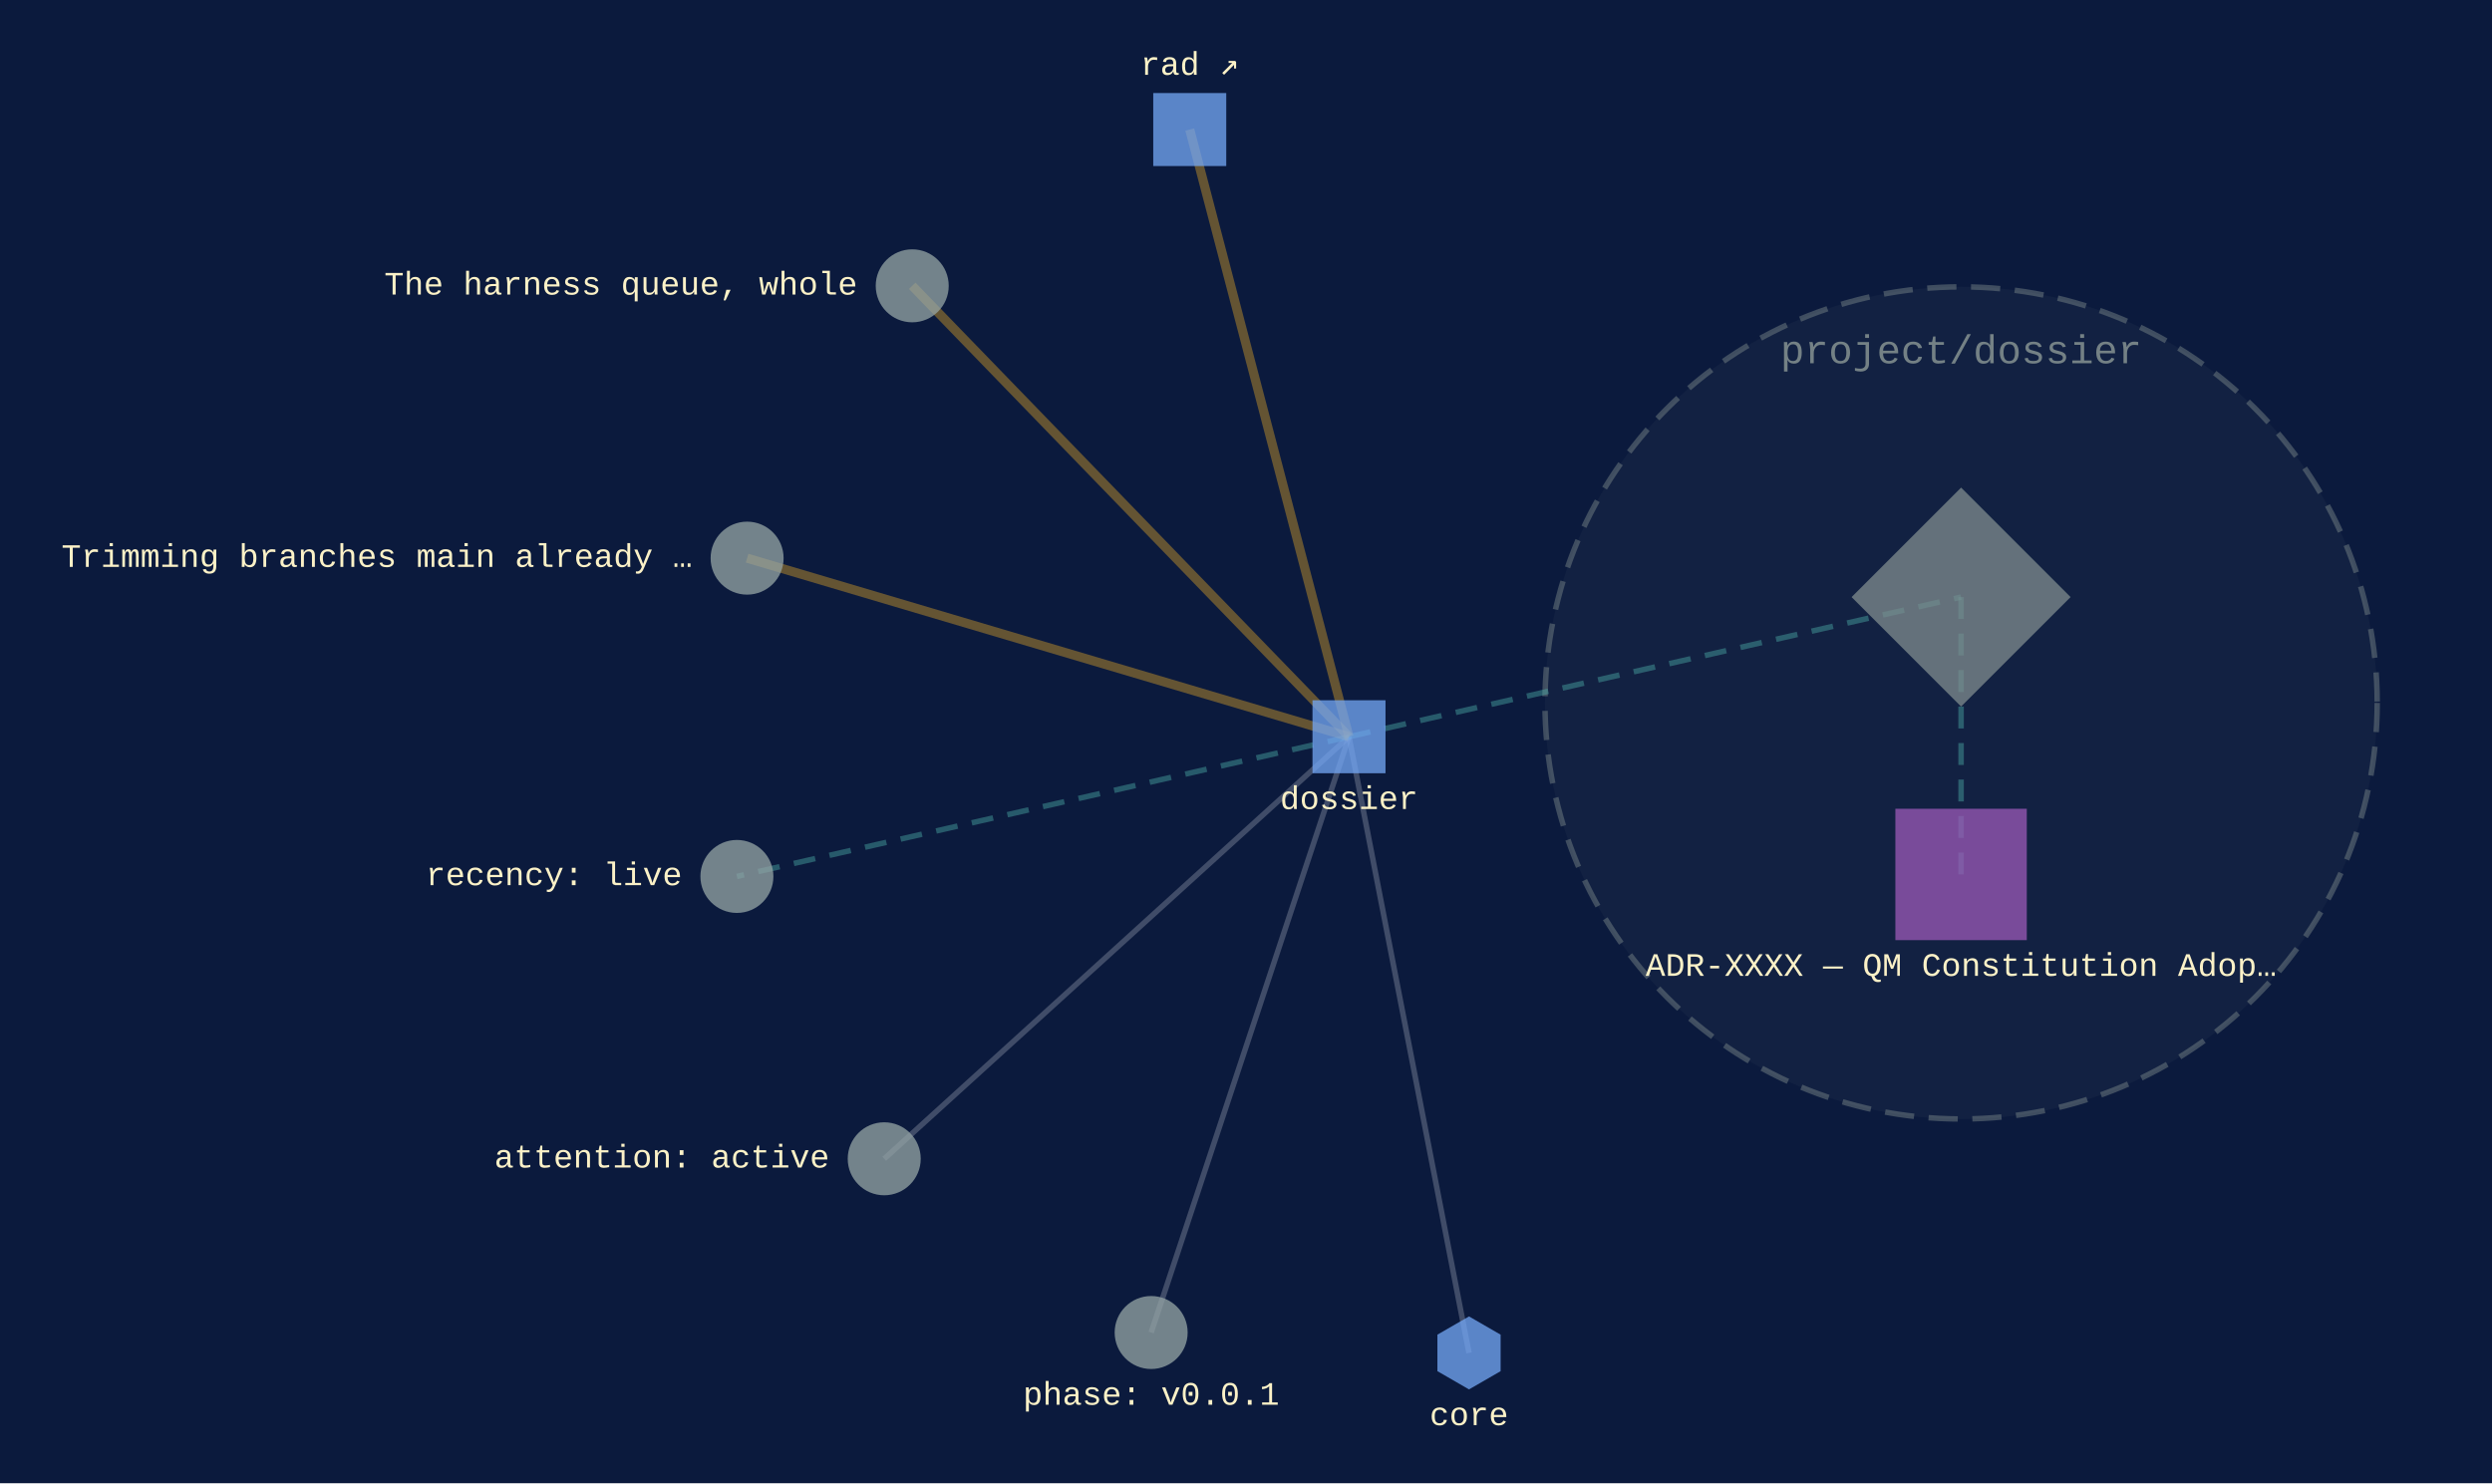
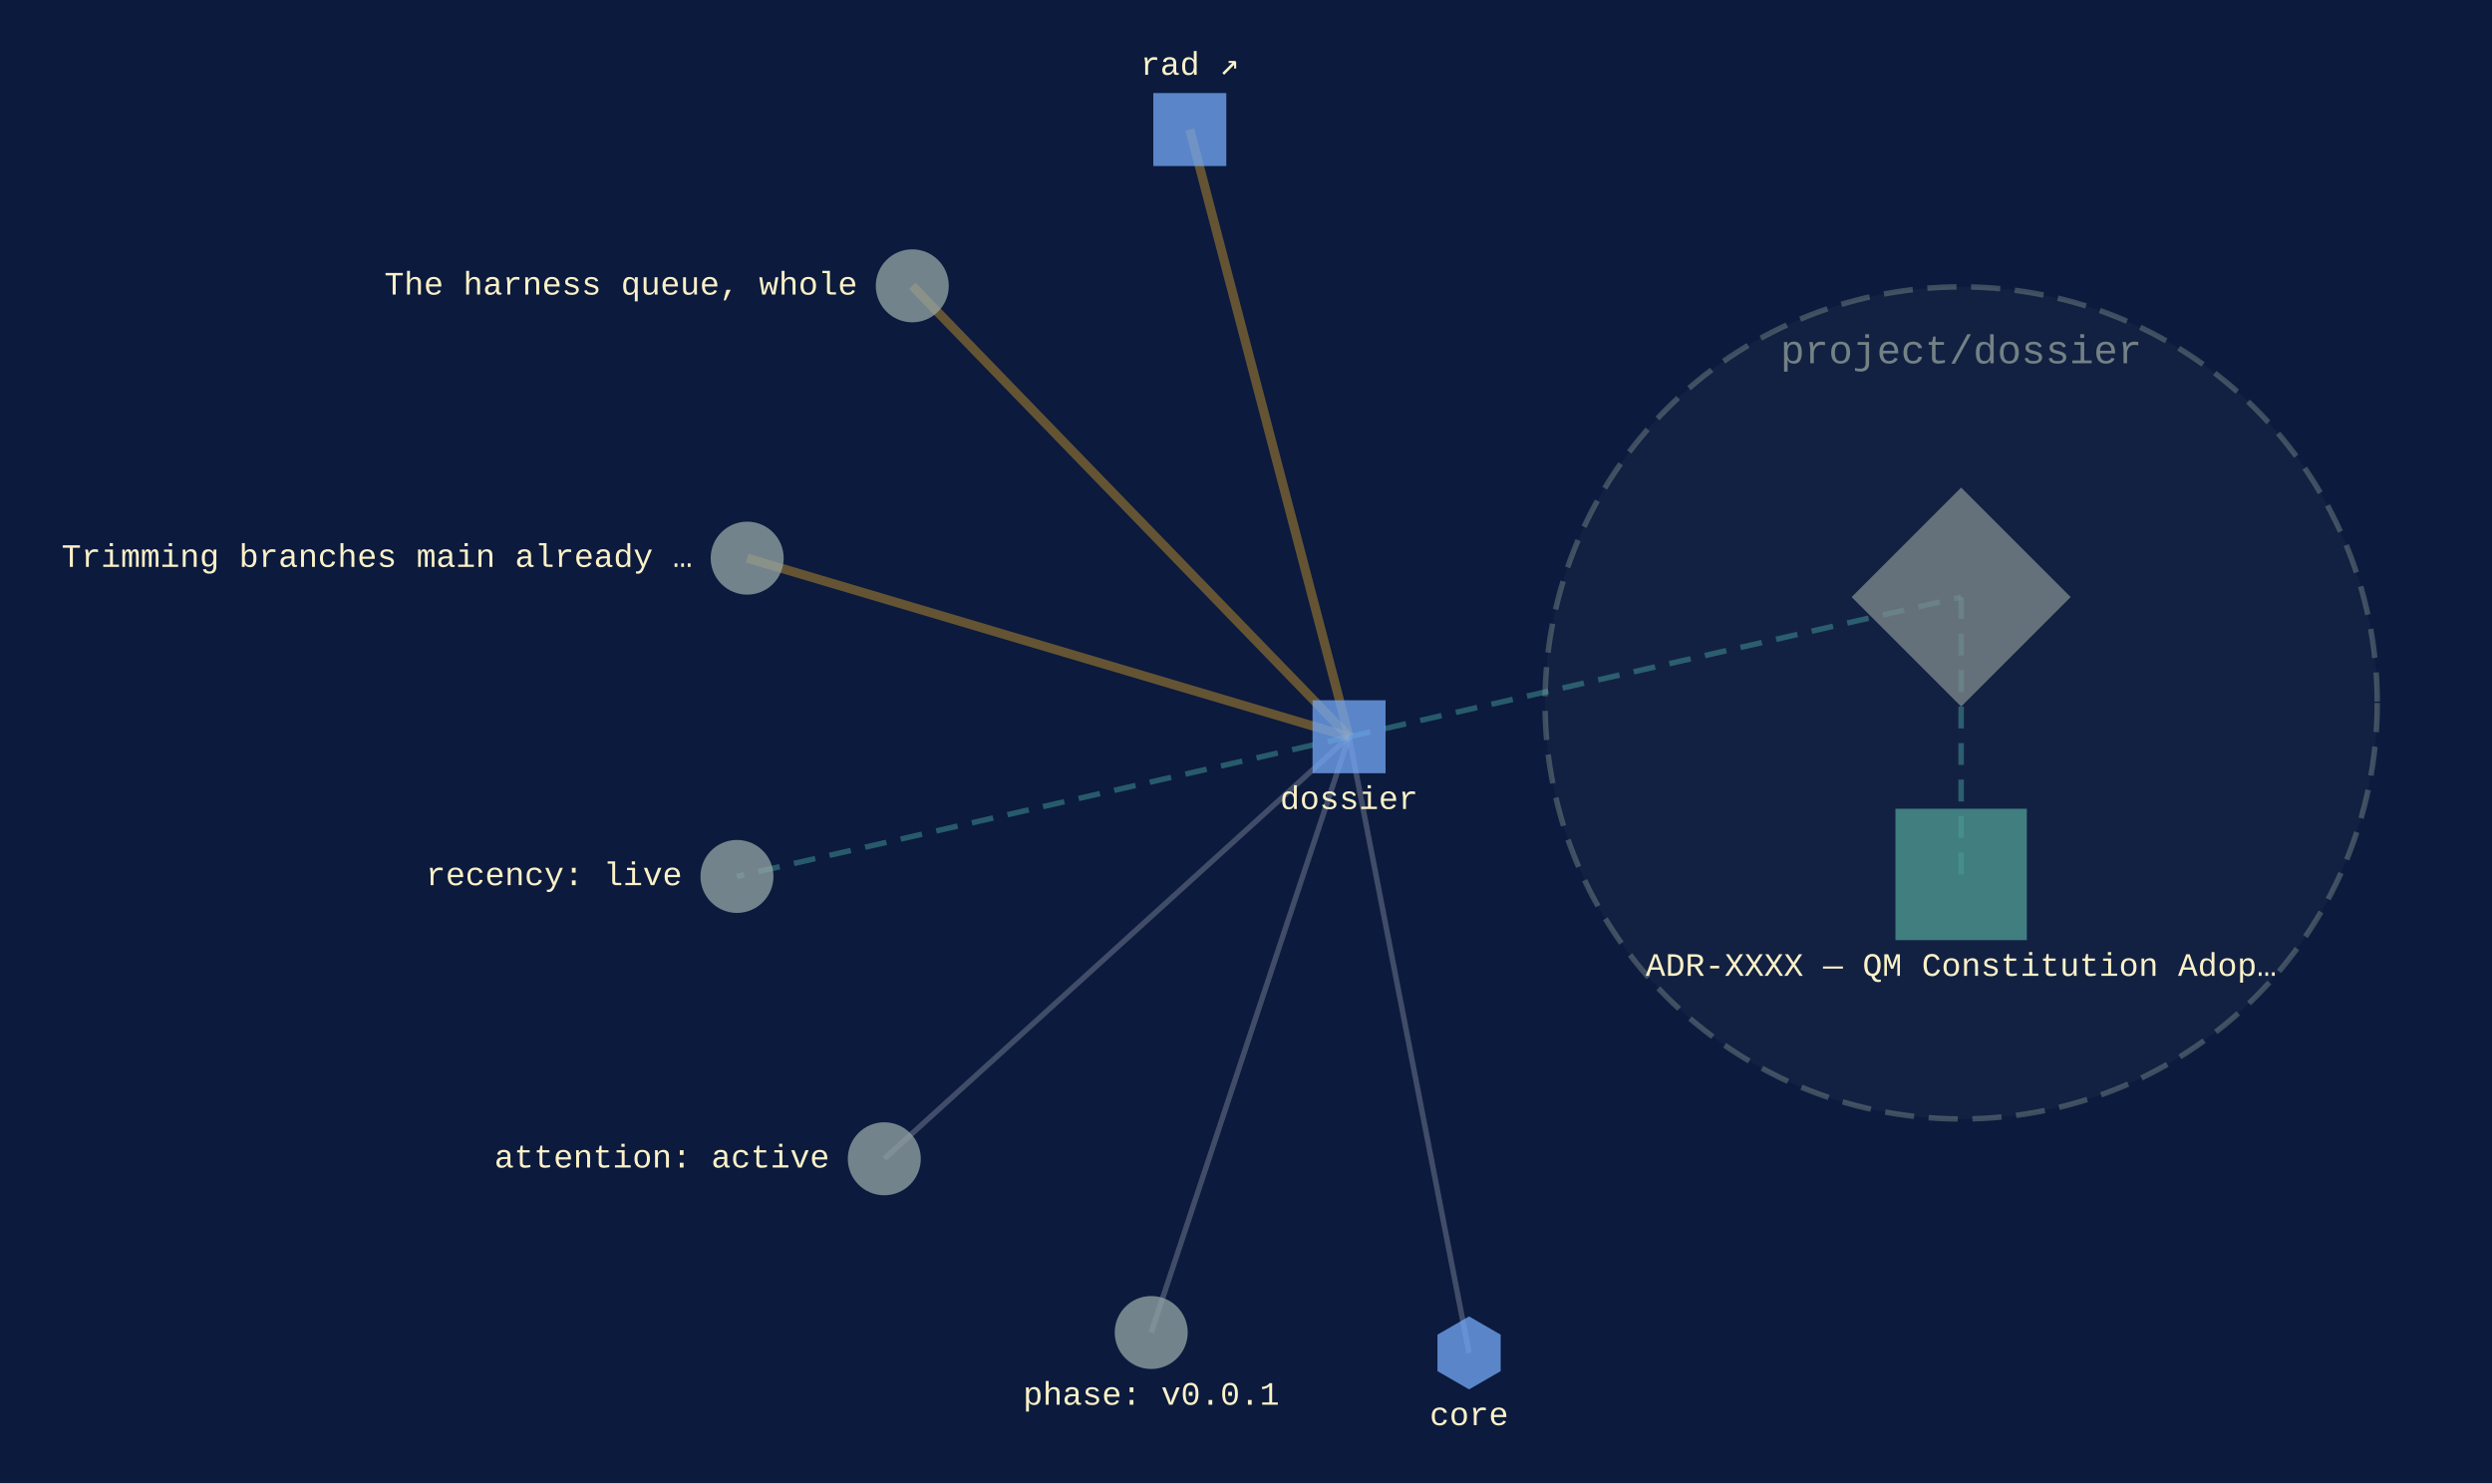
<svg xmlns="http://www.w3.org/2000/svg" width="1396" height="831" viewBox="0 0 1396 831" data-drawn="true" style="fill:rgb(0, 0, 0);fill-opacity:1;stroke:none;stroke-width:1px;stroke-opacity:1;stroke-dasharray:none;font-family:Consolas, Monaco, &quot;Courier New&quot;, monospace;font-size:16px;font-weight:400;text-anchor:start;visibility:visible">
  <rect width="100%" height="100%" fill="rgb(11, 26, 61)" />
-   <g transform="translate(755.6968,412.7894) scale(2.044819)">
+   <g transform="translate(755.7314,412.7894) scale(2.044798)">
    <g class="compound-backgrounds">
      <g class="compound-group depth-0">
        <circle cx="167.688" cy="-9.274" r="114" fill="rgba(127, 140, 141, 0.07)" stroke="rgba(127, 140, 141, 0.45)" stroke-width="1.5" stroke-dasharray="8,4" style="fill:rgba(127, 140, 141, 0.07);stroke:rgba(127, 140, 141, 0.45);stroke-width:1.5px;stroke-dasharray:8px, 4px" />
-         <text text-anchor="middle" dominant-baseline="central" data-base-size="11" font-size="11" fill="rgba(127, 140, 141, 0.9)" style="fill:rgba(127, 140, 141, 0.9);font-size:11px;text-anchor:middle;display:block;dominant-baseline:central" x="167.688" y="-105.268">project/dossier</text>
+         <text text-anchor="middle" dominant-baseline="central" data-base-size="11" font-size="11" fill="rgba(127, 140, 141, 0.9)" style="fill:rgba(127, 140, 141, 0.9);font-size:11px;text-anchor:middle;display:block;dominant-baseline:central" x="167.688" y="-105.263">project/dossier</text>
      </g>
    </g>
    <g class="links">
      <line class="stream-edge" data-from="repo::dossier" data-to="family::core" data-style="solid" x1="0" y1="0" x2="32.879" y2="168.828" stroke="#8a93a6" stroke-opacity="0.42" stroke-width="1.5" opacity="1" style="stroke:rgb(138, 147, 166);stroke-width:1.5px;stroke-opacity:0.42" />
      <line class="stream-edge" data-from="repo::dossier" data-to="phase::v0.0.1" data-style="solid" x1="0" y1="0" x2="-54.199" y2="163.238" stroke="#8a93a6" stroke-opacity="0.42" stroke-width="1.5" opacity="1" style="stroke:rgb(138, 147, 166);stroke-width:1.5px;stroke-opacity:0.42" />
      <line class="stream-edge" data-from="repo::dossier" data-to="attention::active" data-style="solid" x1="0" y1="0" x2="-127.328" y2="115.636" stroke="#8a93a6" stroke-opacity="0.42" stroke-width="1.5" opacity="1" style="stroke:rgb(138, 147, 166);stroke-width:1.5px;stroke-opacity:0.42" />
      <line class="stream-edge" data-from="repo::dossier" data-to="recency::live" data-style="dashed" x1="0" y1="0" x2="-167.688" y2="38.274" stroke="#4fb3ad" stroke-opacity="0.42" stroke-width="1.5" opacity="1" stroke-dasharray="6,4" style="stroke:rgb(79, 179, 173);stroke-width:1.5px;stroke-opacity:0.42;stroke-dasharray:6px, 4px" />
      <line class="stream-edge" data-from="repo::dossier" data-to="branch::project/dossier" data-style="dashed" x1="0" y1="0" x2="167.688" y2="-38.274" stroke="#4fb3ad" stroke-opacity="0.42" stroke-width="1.5" opacity="1" stroke-dasharray="6,4" style="stroke:rgb(79, 179, 173);stroke-width:1.5px;stroke-opacity:0.42;stroke-dasharray:6px, 4px" />
      <line class="stream-edge" data-from="repo::dossier" data-to="repo::rad" data-style="solid" x1="0" y1="0" x2="-43.629" y2="-166.375" stroke="#e0a526" stroke-opacity="0.42" stroke-width="2.5" opacity="1" style="stroke:rgb(224, 165, 38);stroke-width:2.5px;stroke-opacity:0.42" />
      <line class="stream-edge" data-from="branch::project/dossier" data-to="record::adr/DRAFT-constitution-adoption-scope.md" data-style="dashed" x1="167.688" y1="-38.274" x2="167.688" y2="37.726" stroke="#4fb3ad" stroke-opacity="0.42" stroke-width="1.5" opacity="1" stroke-dasharray="6,4" style="stroke:rgb(79, 179, 173);stroke-width:1.5px;stroke-opacity:0.42;stroke-dasharray:6px, 4px" />
      <line class="stream-edge" data-from="capability::dossier/trim" data-to="repo::dossier" data-style="solid" x1="-164.891" y1="-48.939" x2="0" y2="0" stroke="#e0a526" stroke-opacity="0.42" stroke-width="2.5" opacity="1" style="stroke:rgb(224, 165, 38);stroke-width:2.5px;stroke-opacity:0.42" />
      <line class="stream-edge" data-from="capability::dossier/harness-queue" data-to="repo::dossier" data-style="solid" x1="-119.657" y1="-123.556" x2="0" y2="0" stroke="#e0a526" stroke-opacity="0.42" stroke-width="2.5" opacity="1" style="stroke:rgb(224, 165, 38);stroke-width:2.5px;stroke-opacity:0.42" />
    </g>
    <g class="nodes">
      <g class="graph-node" data-node-id="repo::dossier" transform="scale(1,1)" opacity="1">
        <path d="M -10 -10 L 10 -10 L 10 10 L -10 10 Z" fill="#74a8f6" data-base-fill="#74a8f6" fill-opacity="0.75" stroke="#fff" stroke-width="0" style="fill:rgb(116, 168, 246);fill-opacity:0.75;stroke:rgb(255, 255, 255);stroke-width:0px" />
      </g>
      <g class="graph-node" data-node-id="family::core" transform="translate(32.87928, 168.8282) scale(1,1)" opacity="1">
        <path d="M 0 -10 L 8.66 -5 L 8.66 5 L 0 10 L -8.66 5 L -8.66 -5 Z" fill="#74a8f6" data-base-fill="#74a8f6" fill-opacity="0.75" stroke="#fff" stroke-width="0" style="fill:rgb(116, 168, 246);fill-opacity:0.75;stroke:rgb(255, 255, 255);stroke-width:0px" />
      </g>
      <g class="graph-node" data-node-id="phase::v0.0.1" transform="translate(-54.19861, 163.2376) scale(1,1)" opacity="1">
        <path d="M 10 0 A 10 10 0 1 1 -10 0 A 10 10 0 1 1 10 0 Z" fill="#95a5a6" data-base-fill="#95a5a6" fill-opacity="0.75" stroke="#fff" stroke-width="0" style="fill:rgb(149, 165, 166);fill-opacity:0.75;stroke:rgb(255, 255, 255);stroke-width:0px" />
      </g>
      <g class="graph-node" data-node-id="attention::active" transform="translate(-127.3278, 115.6357) scale(1,1)" opacity="1">
        <path d="M 10 0 A 10 10 0 1 1 -10 0 A 10 10 0 1 1 10 0 Z" fill="#95a5a6" data-base-fill="#95a5a6" fill-opacity="0.75" stroke="#fff" stroke-width="0" style="fill:rgb(149, 165, 166);fill-opacity:0.75;stroke:rgb(255, 255, 255);stroke-width:0px" />
      </g>
      <g class="graph-node" data-node-id="recency::live" transform="translate(-167.6876, 38.2736) scale(1,1)" opacity="1">
        <path d="M 10 0 A 10 10 0 1 1 -10 0 A 10 10 0 1 1 10 0 Z" fill="#95a5a6" data-base-fill="#95a5a6" fill-opacity="0.75" stroke="#fff" stroke-width="0" style="fill:rgb(149, 165, 166);fill-opacity:0.75;stroke:rgb(255, 255, 255);stroke-width:0px" />
      </g>
      <g class="graph-node" data-node-id="branch::project/dossier" transform="translate(167.6876, -38.2736) scale(1,1)" opacity="1">
        <path d="M 0 -30 L 30 0 L 0 30 L -30 0 Z" fill="#7f8c8d" data-base-fill="#7f8c8d" fill-opacity="0.75" stroke="#fff" stroke-width="0" style="fill:rgb(127, 140, 141);fill-opacity:0.75;stroke:rgb(255, 255, 255);stroke-width:0px" />
      </g>
      <g class="graph-node" data-node-id="record::adr/DRAFT-constitution-adoption-scope.md" transform="translate(167.6876, 37.7264) scale(1,1)" opacity="1">
-         <path d="M -18 -18 L 18 -18 L 18 18 L -18 18 Z" fill="#9b59b6" data-base-fill="#9b59b6" fill-opacity="0.75" stroke="#fff" stroke-width="0" style="fill:rgb(155, 89, 182);fill-opacity:0.75;stroke:rgb(255, 255, 255);stroke-width:0px" />
+         <path d="M -18 -18 L 18 -18 L 18 18 L -18 18 Z" fill="#4f9e94" data-base-fill="#4f9e94" fill-opacity="0.75" stroke="#fff" stroke-width="0" style="fill:rgb(79, 158, 148);fill-opacity:0.75;stroke:rgb(255, 255, 255);stroke-width:0px" />
      </g>
      <g class="graph-node" data-node-id="capability::dossier/trim" transform="translate(-164.8909, -48.93874) scale(1,1)" opacity="1">
        <path d="M 10 0 A 10 10 0 1 1 -10 0 A 10 10 0 1 1 10 0 Z" fill="#95a5a6" data-base-fill="#95a5a6" fill-opacity="0.75" stroke="#fff" stroke-width="0" style="fill:rgb(149, 165, 166);fill-opacity:0.75;stroke:rgb(255, 255, 255);stroke-width:0px" />
      </g>
      <g class="graph-node" data-node-id="capability::dossier/harness-queue" transform="translate(-119.6574, -123.5561) scale(1,1)" opacity="1">
        <path d="M 10 0 A 10 10 0 1 1 -10 0 A 10 10 0 1 1 10 0 Z" fill="#95a5a6" data-base-fill="#95a5a6" fill-opacity="0.75" stroke="#fff" stroke-width="0" style="fill:rgb(149, 165, 166);fill-opacity:0.75;stroke:rgb(255, 255, 255);stroke-width:0px" />
      </g>
      <g class="graph-node" data-node-id="repo::rad" transform="translate(-43.62859, -166.3747) scale(1,1)" opacity="1">
        <path d="M -10 -10 L 10 -10 L 10 10 L -10 10 Z" fill="#74a8f6" data-base-fill="#74a8f6" fill-opacity="0.75" stroke="#fff" stroke-width="0" style="fill:rgb(116, 168, 246);fill-opacity:0.75;stroke:rgb(255, 255, 255);stroke-width:0px" />
      </g>
    </g>
    <g class="labels">
      <text data-node-id="repo::dossier" font-size="9" fill="#fbf1c7" x="0" y="15" text-anchor="middle" dominant-baseline="hanging" opacity="1" style="fill:rgb(251, 241, 199);font-size:9px;text-anchor:middle;display:block;dominant-baseline:hanging" visibility="visible">dossier</text>
      <text data-node-id="family::core" font-size="9" fill="#fbf1c7" x="32.879" y="183.828" text-anchor="middle" dominant-baseline="hanging" opacity="1" style="fill:rgb(251, 241, 199);font-size:9px;text-anchor:middle;display:block;dominant-baseline:hanging" visibility="visible">core</text>
      <text data-node-id="phase::v0.0.1" font-size="9" fill="#fbf1c7" x="-54.199" y="178.238" text-anchor="middle" dominant-baseline="hanging" opacity="1" style="fill:rgb(251, 241, 199);font-size:9px;text-anchor:middle;display:block;dominant-baseline:hanging" visibility="visible">phase: v0.0.1</text>
      <text data-node-id="attention::active" font-size="9" fill="#fbf1c7" x="-142.328" y="115.636" text-anchor="end" dominant-baseline="central" opacity="1" style="fill:rgb(251, 241, 199);font-size:9px;text-anchor:end;display:block;dominant-baseline:central" visibility="visible">attention: active</text>
      <text data-node-id="recency::live" font-size="9" fill="#fbf1c7" x="-182.688" y="38.274" text-anchor="end" dominant-baseline="central" opacity="1" style="fill:rgb(251, 241, 199);font-size:9px;text-anchor:end;display:block;dominant-baseline:central" visibility="visible">recency: live</text>
      <text data-node-id="branch::project/dossier" font-size="9" fill="#fbf1c7" x="167.688" y="3.726" text-anchor="middle" dominant-baseline="auto" opacity="1" style="fill:rgb(251, 241, 199);font-size:9px;text-anchor:middle;display:none">project/dossier</text>
      <text data-node-id="record::adr/DRAFT-constitution-adoption-scope.md" font-size="9" fill="#fbf1c7" x="167.688" y="60.726" text-anchor="middle" dominant-baseline="hanging" opacity="1" style="fill:rgb(251, 241, 199);font-size:9px;text-anchor:middle;display:block;dominant-baseline:hanging" visibility="visible">ADR-XXXX — QM Constitution Adop…</text>
      <text data-node-id="capability::dossier/trim" font-size="9" fill="#fbf1c7" x="-179.891" y="-48.939" text-anchor="end" dominant-baseline="central" opacity="1" style="fill:rgb(251, 241, 199);font-size:9px;text-anchor:end;display:block;dominant-baseline:central" visibility="visible">Trimming branches main already …</text>
      <text data-node-id="capability::dossier/harness-queue" font-size="9" fill="#fbf1c7" x="-134.657" y="-123.556" text-anchor="end" dominant-baseline="central" opacity="1" style="fill:rgb(251, 241, 199);font-size:9px;text-anchor:end;display:block;dominant-baseline:central" visibility="visible">The harness queue, whole</text>
      <text data-node-id="repo::rad" font-size="9" fill="#fbf1c7" x="-43.629" y="-181.375" text-anchor="middle" dominant-baseline="auto" opacity="1" style="fill:rgb(251, 241, 199);font-size:9px;text-anchor:middle;display:block" visibility="visible">rad ↗</text>
    </g>
  </g>
  <g class="rad-layer" pointer-events="none" />
</svg>
